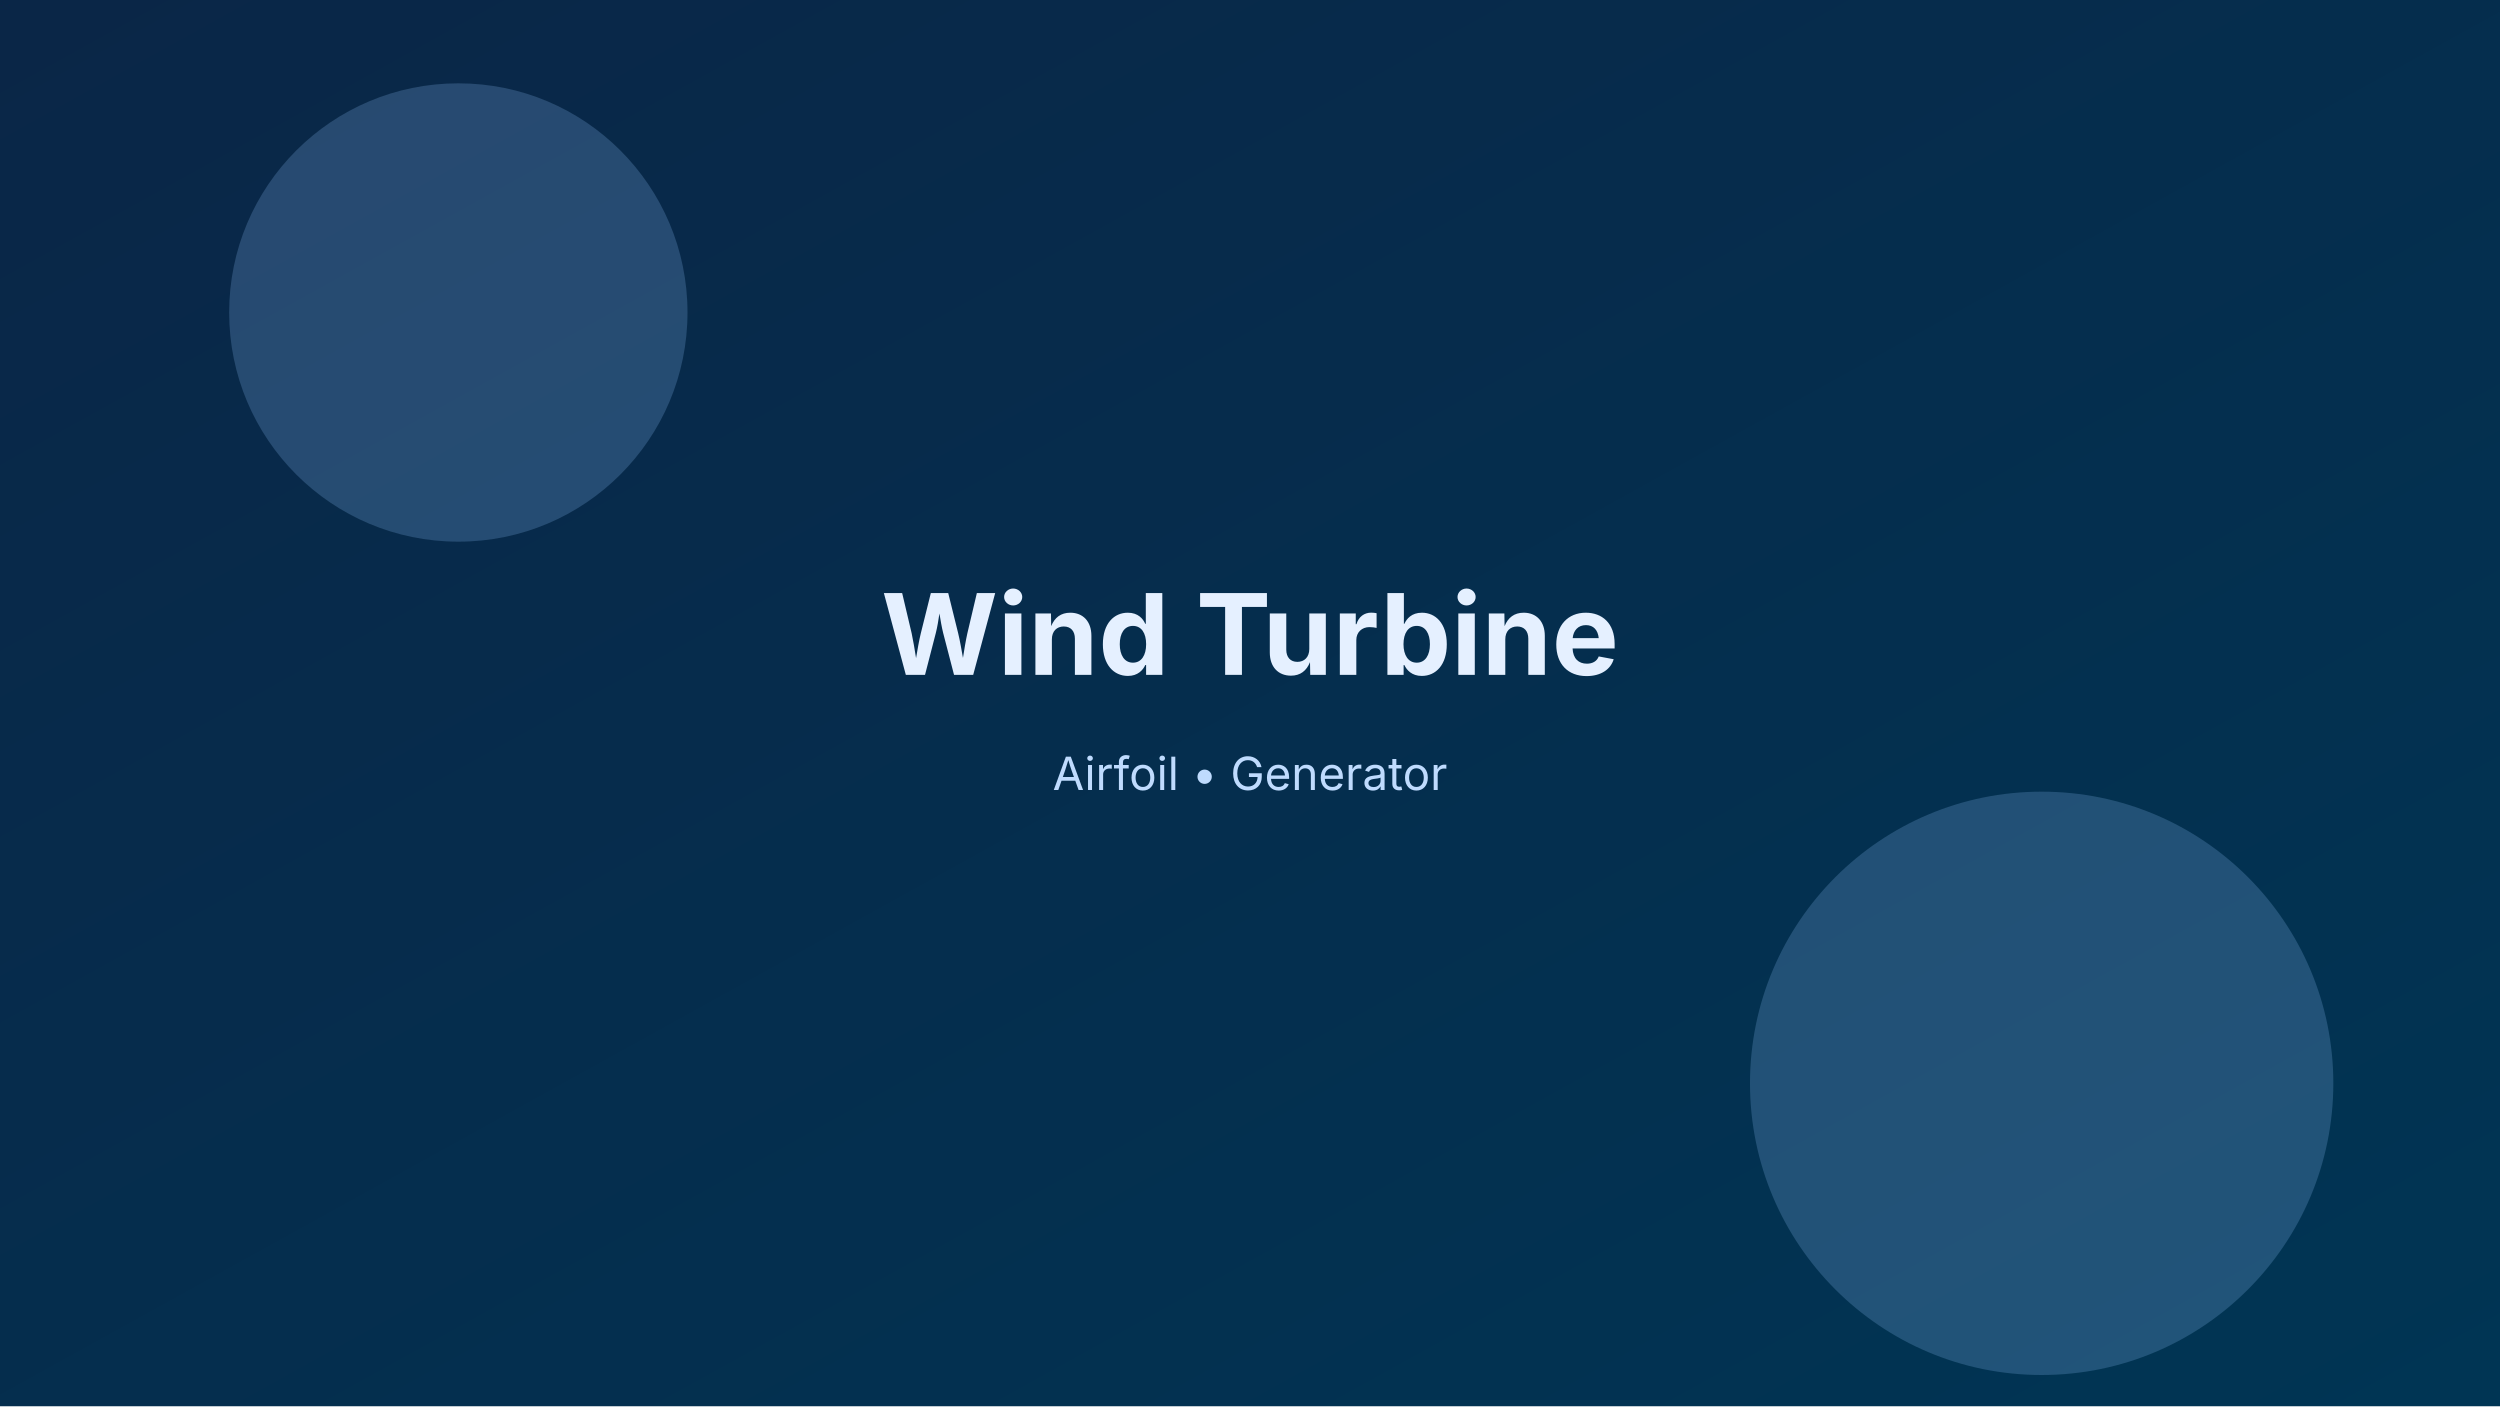
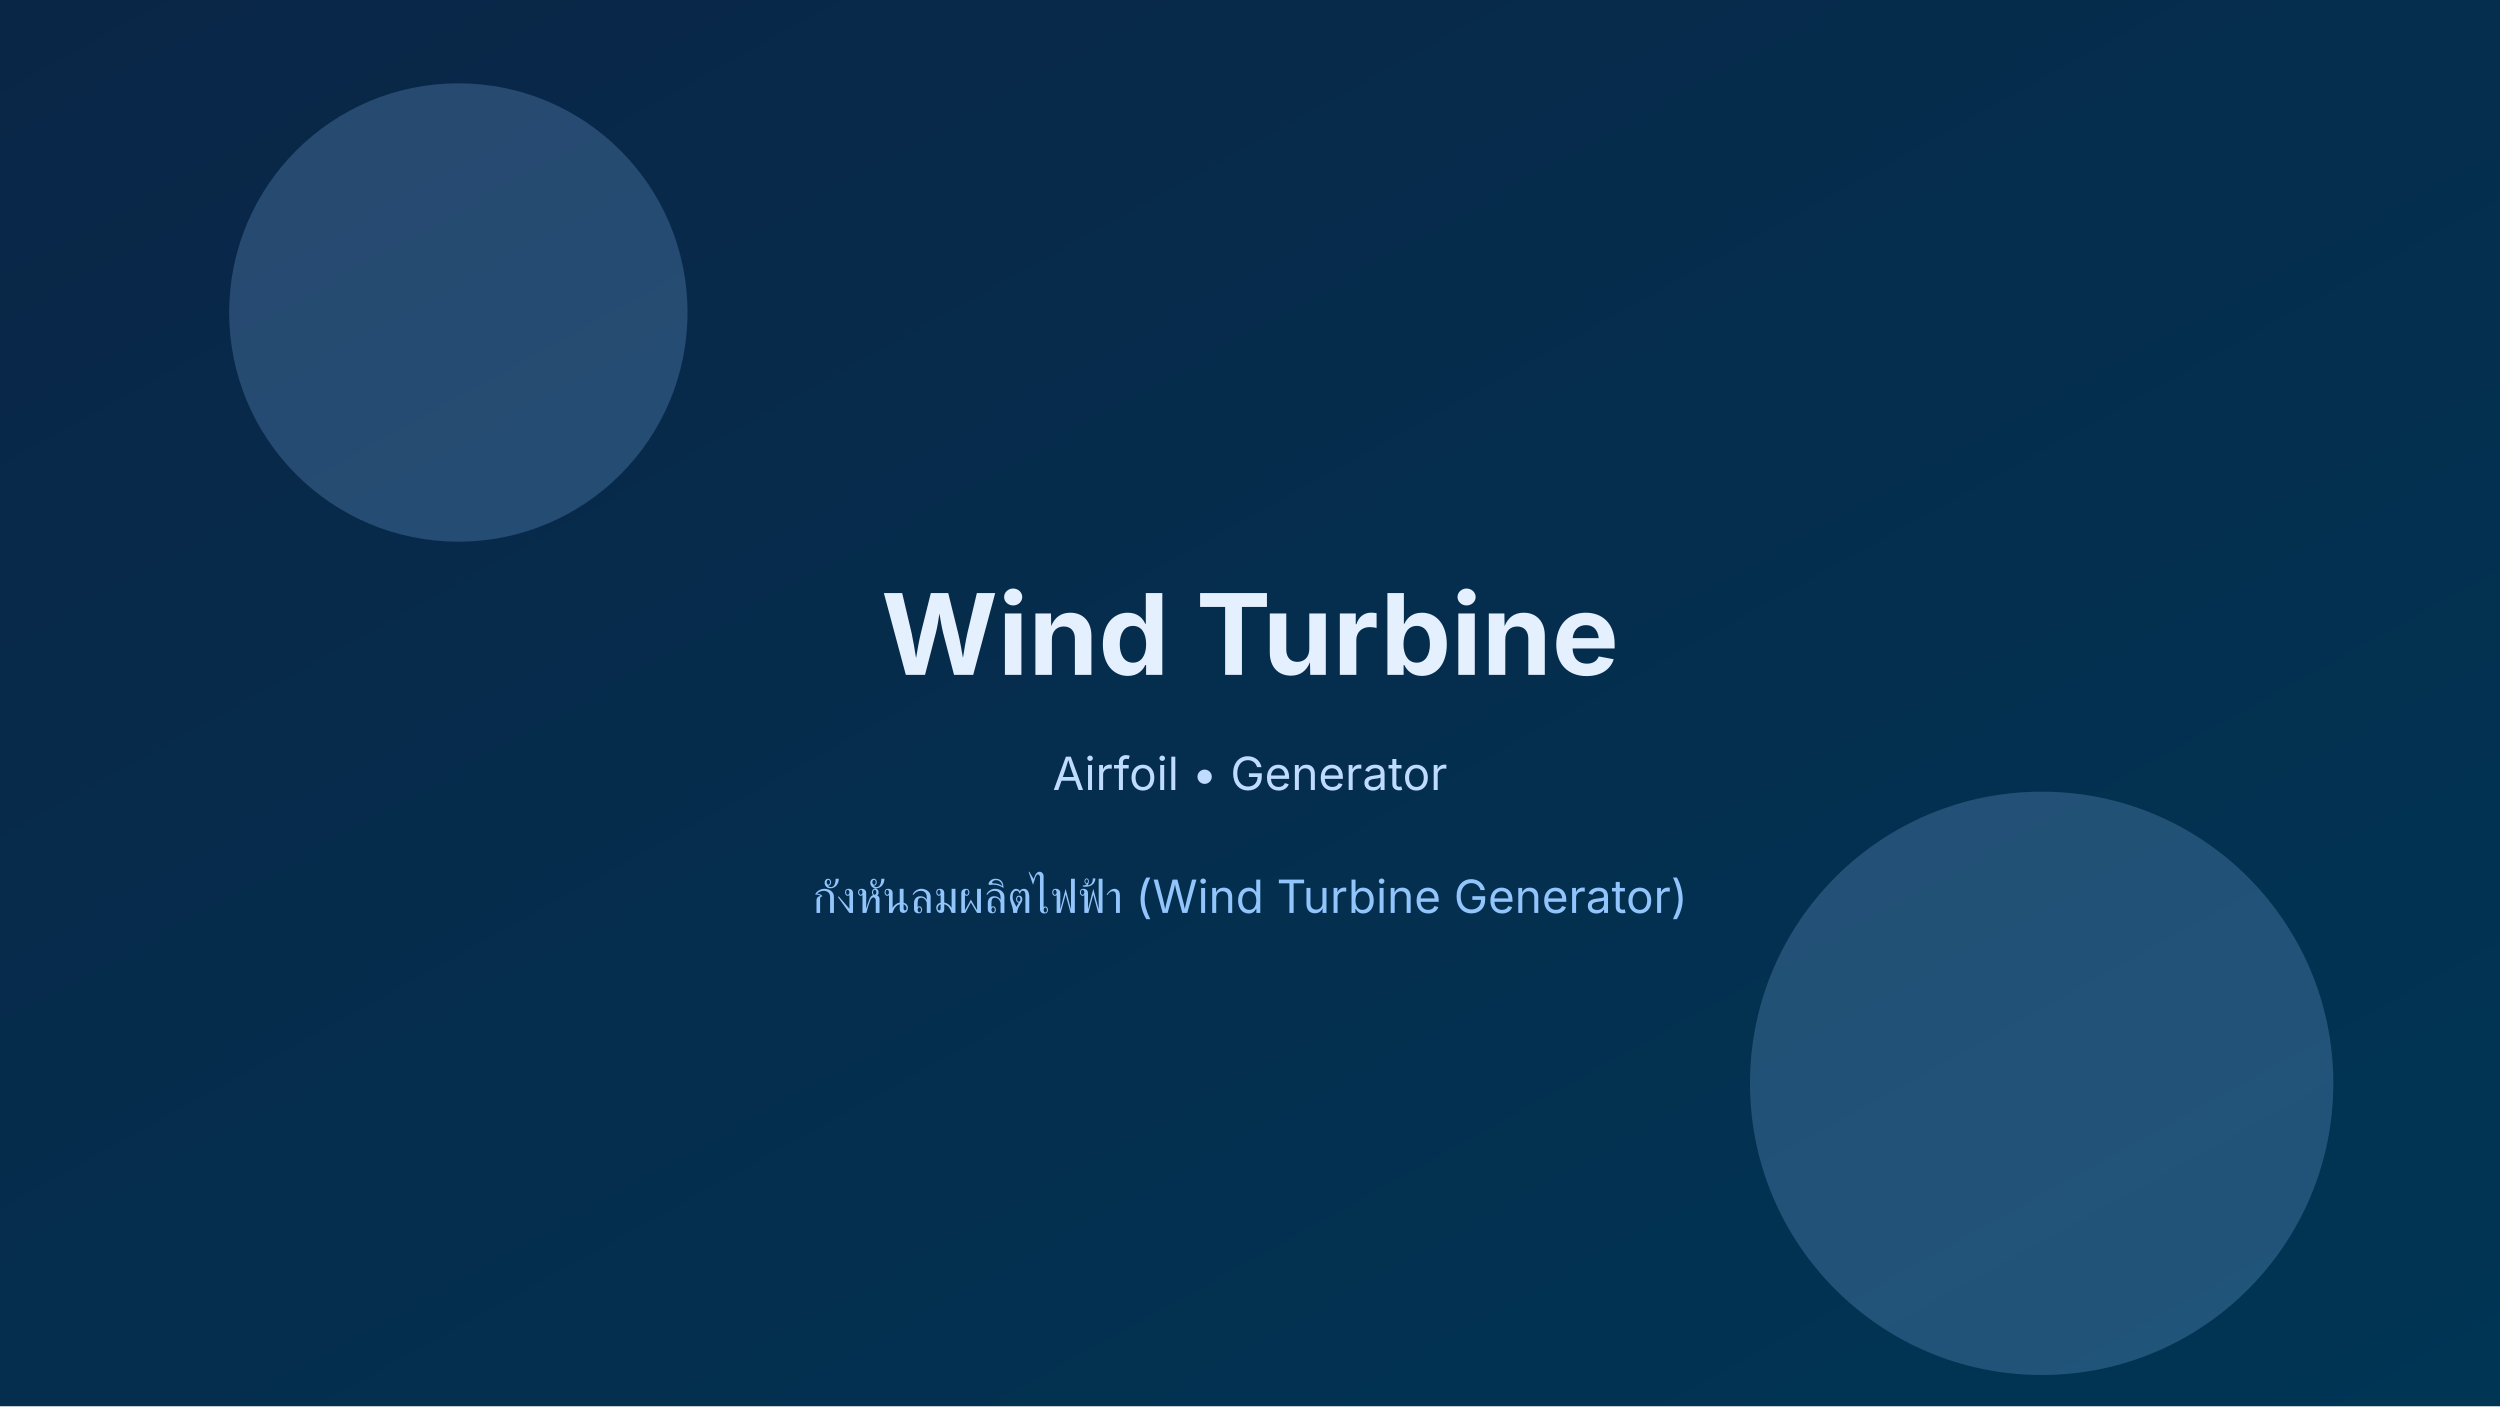
<svg xmlns="http://www.w3.org/2000/svg" width="1200" height="675" viewBox="0 0 1200 675">
  <defs>
    <linearGradient id="g16" x1="0" x2="1" y1="0" y2="1">
      <stop offset="0%" stop-color="#0a2647" />
      <stop offset="100%" stop-color="#003554" />
    </linearGradient>
  </defs>
  <rect width="1200" height="675" fill="url(#g16)" />
  <g fill="#93c5fd" opacity="0.22">
    <circle cx="220" cy="150" r="110" />
    <circle cx="980" cy="520" r="140" />
  </g>
  <text x="50%" y="45%" dominant-baseline="middle" text-anchor="middle" fill="#e5f0ff" font-family="Inter, system-ui" font-size="54" font-weight="700">Wind Turbine</text>
  <text x="50%" y="55%" dominant-baseline="middle" text-anchor="middle" fill="#bfdbfe" font-family="Inter, system-ui" font-size="22">Airfoil • Generator</text>
+   <text x="50%" y="64%" dominant-baseline="middle" text-anchor="middle" fill="#93c5fd" font-family="Inter, system-ui" font-size="22">กังหันลมผลิตไฟฟ้า (Wind Turbine Generator)</text>
</svg>
